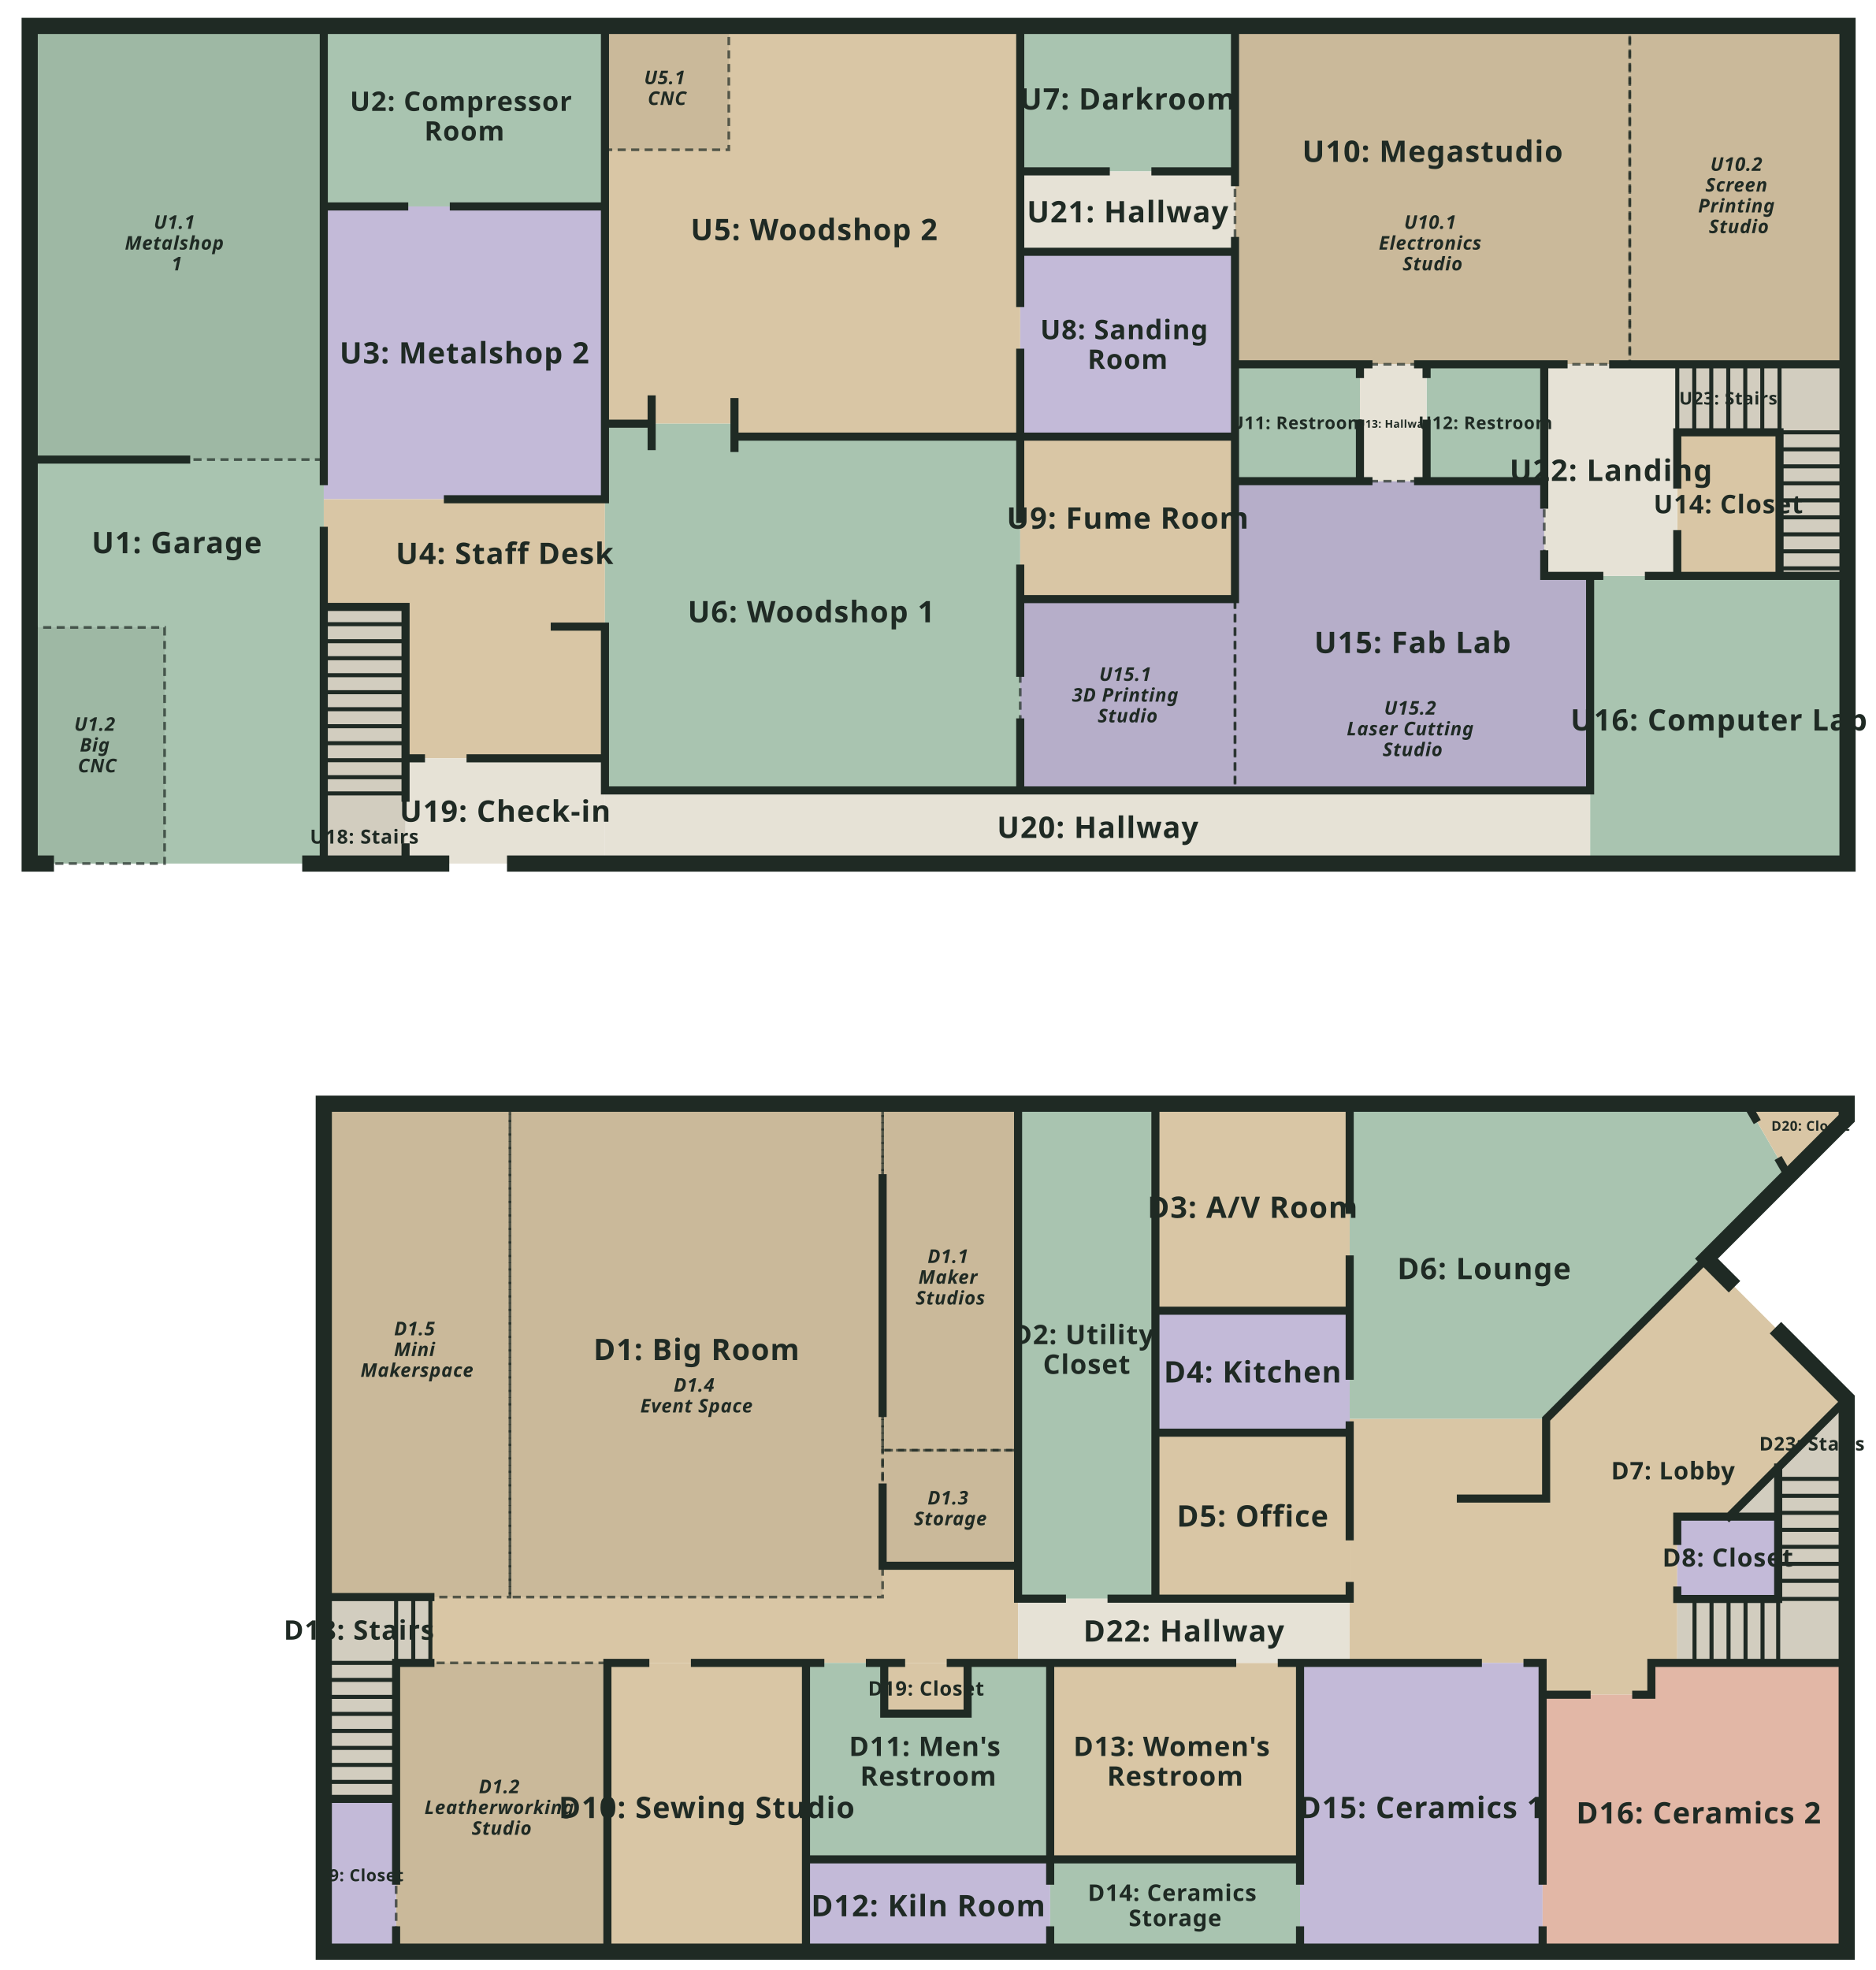
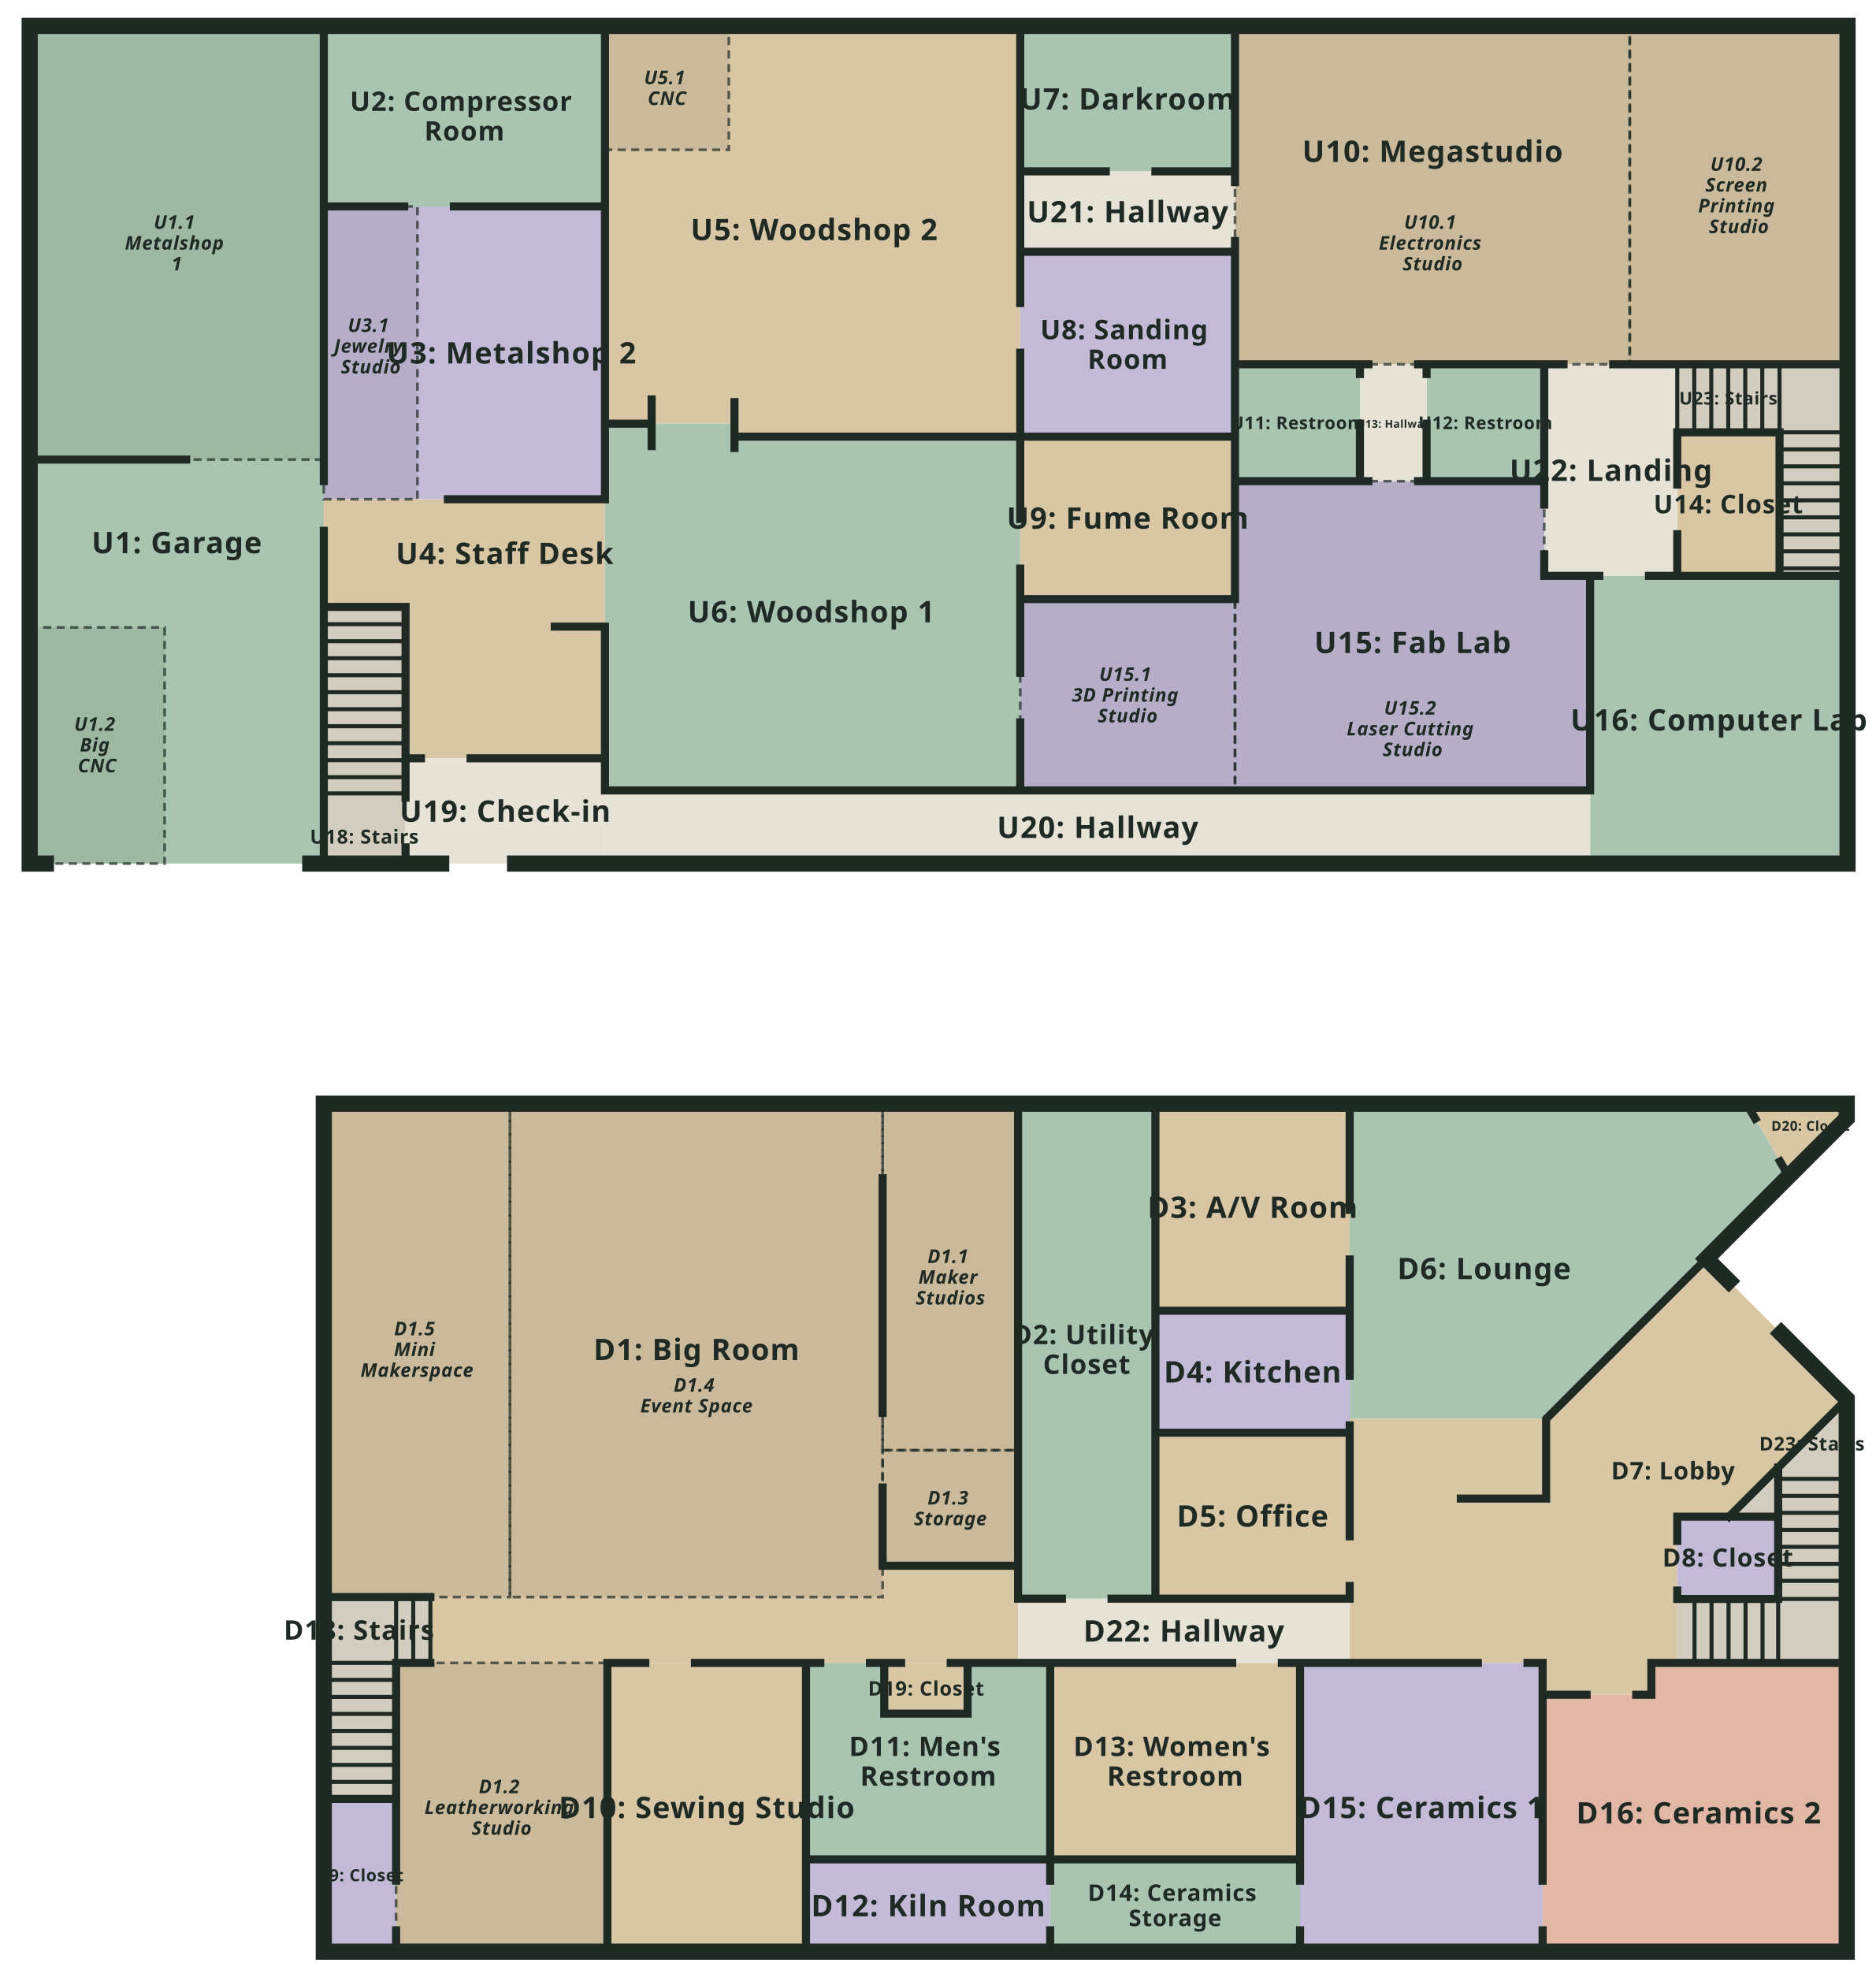
<svg xmlns="http://www.w3.org/2000/svg" viewBox="170 20 695 730">
  <g id="upstairs">
    <g id="up-rooms" stroke="none" fill-rule="evenodd">
      <path id="room-U1" fill="#a9c4b0" d="M181 29.6 L290 29.6 L290 340 L181 340 Z" />
      <path id="room-U2" fill="#a9c4b0" d="M290 29.6 L394.2 29.6 L394.2 96.5 L290 96.5 Z" />
      <path id="room-U3" fill="#c3bad8" d="M290 96.5 L394.2 96.5 L394.2 205 L290 205 Z" />
      <path id="room-U4" fill="#d9c6a5" d="M290 205 L394.2 205 L394.2 301 L320.3 301 L320.3 244.9 L290 244.9 Z" />
      <path id="room-U5" fill="#d9c6a5" d="M394.2 29.6 L548.1 29.6 L548.1 181.8 L442.2 181.8 L442.2 177 L394.2 177 Z" />
      <path id="room-U6" fill="#a9c4b0" d="M394.2 177 L442.2 177 L442.2 181.8 L548.1 181.8 L548.1 312.9 L394.2 312.9 Z" />
      <path id="room-U7" fill="#a9c4b0" d="M548.1 29.6 L627.7 29.6 L627.7 83.5 L548.1 83.5 Z" />
      <path id="room-U8" fill="#c3bad8" d="M548.1 113.3 L627.7 113.3 L627.7 181.8 L548.1 181.8 Z" />
      <path id="room-U9" fill="#d9c6a5" d="M548.1 181.8 L627.7 181.8 L627.7 242 L548.1 242 Z" />
      <path id="room-U15" fill="#c3bad8" d="M627.7 198.3 L742.3 198.3 L742.3 233.4 L759.3 233.4 L759.3 312.9 L548.1 312.9 L548.1 242 L627.7 242 Z" />
      <path id="room-U10" fill="#d9c6a5" d="M627.7 29.6 L854.7 29.6 L854.7 155 L627.7 155 Z" />
      <path id="room-U11" fill="#a9c4b0" d="M627.7 155 L674 155 L674 198.3 L627.7 198.3 Z" />
      <path id="room-U12" fill="#a9c4b0" d="M698.7 155 L742.3 155 L742.3 198.3 L698.7 198.3 Z" />
      <path id="room-U14" fill="#d9c6a5" d="M791.6 180.2 L829.5 180.2 L829.5 233.4 L791.6 233.4 Z" />
      <path id="room-U16" fill="#a9c4b0" d="M759.3 233.4 L854.7 233.4 L854.7 340 L759.3 340 Z" />
      <path id="room-U18" fill="#d2cdbf" d="M290 244.9 L320.3 244.9 L320.3 340 L290 340 Z" />
      <path id="room-U19" fill="#e6e2d6" d="M320.3 301 L394.2 301 L394.2 340 L320.3 340 Z" />
      <path id="room-U20" fill="#e6e2d6" d="M394.2 312.9 L759.3 312.9 L759.3 340 L394.2 340 Z" />
      <path id="room-U21" fill="#e6e2d6" d="M548.1 83.5 L627.7 83.5 L627.7 113.3 L548.1 113.3 Z" />
      <path id="room-U13" fill="#e6e2d6" d="M674 155 L698.7 155 L698.7 198.3 L674 198.3 Z" />
      <path id="room-U22" fill="#e6e2d6" d="M742.3 155 L791.6 155 L791.6 233.4 L742.3 233.4 Z" />
      <path id="room-U23" fill="#d2cdbf" d="M791.6 155 L854.7 155 L854.7 233.4 L829.5 233.4 L829.5 180.2 L791.6 180.2 Z" />
    </g>
    <g id="up-zones" fill="#1f2a24" fill-opacity="0.08" stroke="#1f2a24" stroke-width="1" stroke-dasharray="3 2" stroke-opacity="0.7">
      <path id="zone-U1.1" data-room="U1" d="M181 29.6 L290 29.6 L290 190.3 L181 190.3 Z" />
      <path id="zone-U1.2" data-room="U1" d="M181 252.5 L231 252.5 L231 340 L181 340 Z" />
      <path id="zone-U5.1" data-room="U5" d="M394.2 29.6 L440.1 29.6 L440.1 75.5 L394.2 75.5 Z" />
      <path id="zone-U10.1" data-room="U10" d="M627.7 29.6 L774 29.6 L774 155 L627.7 155 Z" />
      <path id="zone-U10.2" data-room="U10" d="M774 29.6 L854.7 29.6 L854.7 155 L774 155 Z" />
      <path id="zone-U15.1" data-room="U15" d="M548.1 242 L627.7 242 L627.7 312.9 L548.1 312.9 Z" />
      <path id="zone-U15.2" data-room="U15" d="M627.7 198.3 L742.3 198.3 L742.3 233.4 L759.3 233.4 L759.3 312.9 L627.7 312.9 Z" />
+       <path id="zone-U3.1" data-room="U3" d="M290 96.5 L324.7 96.5 L324.7 205 L290 205 Z" />
    </g>
    <g id="up-walls" fill="none" stroke="#1f2a24" stroke-linecap="square">
      <path id="up-exterior" stroke-width="6" d="M333.5 340 H285 M187 340 H181 V29.6 H854.7 V340 H360.9" />
      <path id="up-interior" stroke-width="3" d="M181 190.3 H239 M290 29.6 V198.3 M290 216.7 V340 M290 244.9 H320.3 V315.6 M320.3 334 V340 M290 96.5 H319.8 M338.2 96.5 H394.2 M394.2 29.6 V205 H336 M375.6 252.2 H394.2 V312.9 M320.3 301 H326 M344.4 301 H394.2 M394.2 312.9 H759.3 M442.2 181.8 H627.7 M442.2 169 V186 M394.2 177 H411.5 M411.5 168 V185.3 M548.1 29.6 V132.3 M548.1 150.7 V212.3 M548.1 230.7 V269.3 M548.1 287.7 V312.9 M548.1 83.5 H579.8 M598.2 83.5 H627.7 M627.7 29.6 V87.5 M627.7 109.3 V242 M548.1 113.3 H627.7 M548.1 242 H627.7 M627.7 155 H677.15 M627.7 198.3 H677.15 M674 155 V158.6 M674 177 V198.3 M695.55 155 H749.45 M742.3 155 V207 M695.55 198.3 H742.3 M698.7 155 V158.6 M698.7 177 V198.3 M742.3 225.4 V233.4 H762.7 M759.3 233.4 V312.9 M767.85 155 H854.7 M791.6 180.2 V199.55 M791.6 217.95 V233.4 M791.6 180.2 H829.5 V233.4 M781.1 233.4 H854.7" />
      <path id="up-stairs" stroke-width="1.5" d="M290 245 H320.3 V314 H290 Z M290 251.3 H320.3 M290 257.6 H320.3 M290 263.9 H320.3 M290 270.2 H320.3 M290 276.5 H320.3 M290 282.8 H320.3 M290 289.1 H320.3 M290 295.4 H320.3 M290 301.7 H320.3 M290 308 H320.3 M791.6 155 H829.5 V180.2 H791.6 Z M797.9 155 V180.2 M804.2 155 V180.2 M810.5 155 V180.2 M816.8 155 V180.2 M823.1 155 V180.2 M829.5 180.2 H854.7 V233.4 H829.5 Z M829.5 186.5 H854.7 M829.5 192.8 H854.7 M829.5 199.1 H854.7 M829.5 205.4 H854.7 M829.5 211.7 H854.7 M829.5 218 H854.7 M829.5 224.3 H854.7 M829.5 230.6 H854.7" />
    </g>
    <g id="up-room-labels" stroke="none" fill="#1f2a24" font-family="'Archivo Narrow', sans-serif" font-weight="600" text-anchor="middle" letter-spacing="0.03em" style="text-transform:uppercase">
      <text id="label-U1" x="235.5" y="225" font-size="11">
        <tspan x="235.5" dy="0">U1: Garage</tspan>
      </text>
      <text id="label-U2" x="342.1" y="61.1" font-size="10">
        <tspan x="342.1" dy="0">U2: Compressor</tspan>
        <tspan x="342.1" dy="11.00">Room</tspan>
      </text>
-       <text id="label-U3" x="342.1" y="154.7" font-size="11">
-         <tspan x="342.1" dy="0">U3: Metalshop 2</tspan>
+       <text id="label-U3" x="359.5" y="154.7" font-size="11">
+         <tspan x="359.5" dy="0">U3: Metalshop 2</tspan>
      </text>
      <text id="label-U4" x="357" y="229.0" font-size="11">
        <tspan x="357" dy="0">U4: Staff Desk</tspan>
      </text>
      <text id="label-U5" x="471.7" y="109.0" font-size="11">
        <tspan x="471.7" dy="0">U5: Woodshop 2</tspan>
      </text>
      <text id="label-U6" x="470.6" y="250.6" font-size="11">
        <tspan x="470.6" dy="0">U6: Woodshop 1</tspan>
      </text>
      <text id="label-U7" x="587.9" y="60.6" font-size="11">
        <tspan x="587.9" dy="0">U7: Darkroom</tspan>
      </text>
      <text id="label-U8" x="587.9" y="145.7" font-size="10">
        <tspan x="587.9" dy="0">U8: Sanding</tspan>
        <tspan x="587.9" dy="11.00">Room</tspan>
      </text>
      <text id="label-U9" x="587.9" y="215.9" font-size="11">
        <tspan x="587.9" dy="0">U9: Fume Room</tspan>
      </text>
      <text id="label-U15" x="693.5" y="262" font-size="11">
        <tspan x="693.5" dy="0">U15: Fab Lab</tspan>
      </text>
      <text id="label-U10" x="700.9" y="80" font-size="11">
        <tspan x="700.9" dy="0">U10: Megastudio</tspan>
      </text>
      <text id="label-U11" x="650.9" y="179.0" font-size="6.5">
        <tspan x="650.9" dy="0">U11: Restroom</tspan>
      </text>
      <text id="label-U12" x="720.5" y="179.0" font-size="6.5">
        <tspan x="720.5" dy="0">U12: Restroom</tspan>
      </text>
      <text id="label-U14" x="810.5" y="210.2" font-size="9.5">
        <tspan x="810.5" dy="0">U14: Closet</tspan>
      </text>
      <text id="label-U16" x="807" y="290.7" font-size="11">
        <tspan x="807" dy="0">U16: Computer Lab</tspan>
      </text>
      <text id="label-U18" x="305" y="332.6" font-size="7.2">
        <tspan x="305" dy="0">U18: Stairs</tspan>
      </text>
      <text id="label-U19" x="357.2" y="324.5" font-size="11">
        <tspan x="357.2" dy="0">U19: Check-in</tspan>
      </text>
      <text id="label-U20" x="576.8" y="330.5" font-size="11">
        <tspan x="576.8" dy="0">U20: Hallway</tspan>
      </text>
      <text id="label-U21" x="587.9" y="102.4" font-size="11">
        <tspan x="587.9" dy="0">U21: Hallway</tspan>
      </text>
      <text id="label-U22" x="767" y="198.2" font-size="11">
        <tspan x="767" dy="0">U22: Landing</tspan>
      </text>
      <text id="label-U23" x="810.5" y="169.9" font-size="6.5">
        <tspan x="810.5" dy="0">U23: Stairs</tspan>
      </text>
      <text id="label-U13" x="686.4" y="178.5" font-size="4">
        <tspan x="686.4" dy="0">U13: Hallway</tspan>
      </text>
    </g>
    <g id="up-zone-labels" stroke="none" fill="#1f2a24" font-family="'Archivo Narrow', sans-serif" font-weight="600" font-style="italic" text-anchor="middle" letter-spacing="0.03em" style="text-transform:uppercase">
      <text id="zlabel-U1.1" x="235.5" y="104.8" font-size="7">
        <tspan x="235.5" dy="0">U1.1</tspan>
        <tspan x="235.5" dy="7.70">Metalshop</tspan>
        <tspan x="235.5" dy="7.70">1</tspan>
      </text>
      <text id="zlabel-U1.2" x="206" y="290.8" font-size="7">
        <tspan x="206" dy="0">U1.2</tspan>
        <tspan x="206" dy="7.7">Big</tspan>
        <tspan x="206" dy="7.7">CNC</tspan>
      </text>
      <text id="zlabel-U5.1" x="417.2" y="51.2" font-size="7">
        <tspan x="417.2" dy="0">U5.1</tspan>
        <tspan x="417.2" dy="7.7">CNC</tspan>
      </text>
      <text id="zlabel-U10.1" x="700.9" y="104.8" font-size="7">
        <tspan x="700.9" dy="0">U10.1</tspan>
        <tspan x="700.9" dy="7.7">Electronics</tspan>
        <tspan x="700.9" dy="7.7">Studio</tspan>
      </text>
      <text id="zlabel-U10.2" x="814.4" y="83.3" font-size="7">
        <tspan x="814.4" dy="0">U10.2</tspan>
        <tspan x="814.4" dy="7.7">Screen</tspan>
        <tspan x="814.4" dy="7.7">Printing</tspan>
        <tspan x="814.4" dy="7.7">Studio</tspan>
      </text>
      <text id="zlabel-U15.1" x="587.9" y="272.3" font-size="7">
        <tspan x="587.9" dy="0">U15.1</tspan>
        <tspan x="587.9" dy="7.7">3D Printing</tspan>
        <tspan x="587.9" dy="7.7">Studio</tspan>
      </text>
      <text id="zlabel-U15.2" x="693.5" y="284.8" font-size="7">
        <tspan x="693.5" dy="0">U15.2</tspan>
        <tspan x="693.5" dy="7.7">Laser Cutting</tspan>
        <tspan x="693.5" dy="7.7">Studio</tspan>
+       </text>
+       <text id="zlabel-U3.1" x="307.4" y="143" font-size="7">
+         <tspan x="307.4" dy="0">U3.1</tspan>
+         <tspan x="307.4" dy="7.70">Jewelry</tspan>
+         <tspan x="307.4" dy="7.70">Studio</tspan>
      </text>
    </g>
  </g>
  <g id="downstairs" transform="translate(0 50)">
    <g id="down-rooms" stroke="none" fill-rule="evenodd">
      <path id="room-D1" fill="#d9c6a5" d="M290 379 L547.3 379 L547.3 586.2 L395.1 586.2 L395.1 693.2 L316.8 693.2 L316.8 586.2 L329.5 586.2 L329.5 562.4 L290 562.4 Z" />
      <path id="room-D2" fill="#a9c4b0" d="M547.3 379 L598.2 379 L598.2 562.4 L547.3 562.4 Z" />
      <path id="room-D3" fill="#d9c6a5" d="M598.2 379 L670.2 379 L670.2 455.7 L598.2 455.7 Z" />
      <path id="room-D4" fill="#c3bad8" d="M598.2 455.7 L670.2 455.7 L670.2 500.9 L598.2 500.9 Z" />
      <path id="room-D5" fill="#d9c6a5" d="M598.2 500.9 L670.2 500.9 L670.2 562.4 L598.2 562.4 Z" />
      <path id="room-D6" fill="#a9c4b0" d="M670.2 379 L817.3 379 L832.9 405.9 L802.4 436.4 L743 495.8 L670.2 495.8 Z" />
      <path id="room-D7" fill="#d9c6a5" d="M802.4 436.4 L854.4 488.4 L810.8 532 L791.6 532 L791.6 586.2 L782 586.2 L782 598 L741.7 598 L741.7 586.2 L670.2 586.2 L670.2 495.8 L743 495.8 Z" />
      <path id="room-D20" fill="#d9c6a5" d="M817.3 379 L854.4 379 L854.4 384.4 L832.9 405.9 Z" />
      <path id="room-D8" fill="#c3bad8" d="M791.6 532 L829 532 L829 562.5 L791.6 562.5 Z" />
      <path id="room-D9" fill="#c3bad8" d="M290 636.6 L316.8 636.6 L316.8 693.2 L290 693.2 Z" />
      <path id="room-D10" fill="#d9c6a5" d="M395.1 586.2 L468.7 586.2 L468.7 693.2 L395.1 693.2 Z" />
      <path id="room-D11" fill="#a9c4b0" d="M468.7 586.2 L497.7 586.2 L497.7 605 L528.6 605 L528.6 586.2 L559.2 586.2 L559.2 659 L468.7 659 Z" />
      <path id="room-D19" fill="#d9c6a5" d="M497.7 586.2 L528.6 586.2 L528.6 605 L497.7 605 Z" />
      <path id="room-D12" fill="#c3bad8" d="M468.7 659 L559.2 659 L559.2 693.2 L468.7 693.2 Z" />
      <path id="room-D13" fill="#d9c6a5" d="M559.2 586.2 L651.8 586.2 L651.8 659 L559.2 659 Z" />
      <path id="room-D14" fill="#a9c4b0" d="M559.2 659 L651.8 659 L651.8 693.2 L559.2 693.2 Z" />
      <path id="room-D15" fill="#c3bad8" d="M651.8 586.2 L741.7 586.2 L741.7 693.2 L651.8 693.2 Z" />
      <path id="room-D16" fill="#e2b7a6" d="M741.7 598 L782 598 L782 586.2 L854.4 586.2 L854.4 693.2 L741.7 693.2 Z" />
      <path id="room-D18" fill="#d2cdbf" d="M290 561.8 L329.5 561.8 L329.5 586.2 L316.8 586.2 L316.8 636.6 L290 636.6 Z" />
      <path id="room-D22" fill="#e6e2d6" d="M547.3 562.4 L670.2 562.4 L670.2 586.2 L547.3 586.2 Z" />
      <path id="room-D23" fill="#d2cdbf" d="M810.8 532 L854.4 488.4 L854.4 586.2 L791.6 586.2 L791.6 562.5 L829 562.5 L829 532 Z" />
    </g>
    <g id="down-zones" fill="#1f2a24" fill-opacity="0.08" stroke="#1f2a24" stroke-width="1" stroke-dasharray="3 2" stroke-opacity="0.7">
      <path id="zone-D1.1" data-room="D1" d="M497.1 379 L547.3 379 L547.3 507.4 L497.1 507.4 Z" />
      <path id="zone-D1.3" data-room="D1" d="M497.1 507.4 L547.3 507.4 L547.3 550.2 L497.1 550.2 Z" />
      <path id="zone-D1.2" data-room="D1" d="M316.8 586.2 L395.1 586.2 L395.1 693.2 L316.8 693.2 Z" />
      <path id="zone-D1.4" data-room="D1" d="M359 379 L497.1 379 L497.1 561.8 L359 561.8 Z" />
      <path id="zone-D1.5" data-room="D1" d="M290 379 L359 379 L359 561.8 L290 561.8 Z" />
    </g>
    <g id="down-walls" fill="none" stroke="#1f2a24" stroke-linecap="square">
      <path id="down-exterior" stroke-width="6" d="M290 379 H854.4 V384.4 L802.4 436.4 L810.7 444.7 M830.1 464.1 L854.4 488.4 V693.2 H290 V379" />
      <path id="down-interior" stroke-width="3" d="M547.3 379 V562.4 H563.55 M497.1 406.6 V493.6 M497.1 521.2 V550.2 H547.3 M581.95 562.4 H670.2 M598.2 379 V562.4 M598.2 455.7 H670.2 M598.2 500.9 H670.2 M670.2 379 V418.3 M670.2 436.7 V479.8 M670.2 498.2 V539.3 M670.2 557.7 V562.4 M290 561.8 H329.5 M290 636.6 H316.8 M316.8 586.2 H329.5 M395.1 586.2 H409.15 M427.55 586.2 H474 M492.4 586.2 H503.95 M497.7 586.2 V605 H528.6 V586.2 M522.35 586.2 H626.65 M645.05 586.2 H717.7 M736.1 586.2 H741.7 M741.7 598 H758 M776.4 598 H782 V586.2 H854.4 M316.8 586.2 V666.9 M316.8 685.3 V693.2 M395.1 586.2 V693.2 M468.7 586.2 V693.2 M559.2 586.2 V666.9 M559.2 685.3 V693.2 M468.7 659 H651.8 M651.8 586.2 V666.9 M651.8 685.3 V693.2 M741.7 586.2 V666.9 M741.7 685.3 V693.2 M802.4 436.4 L743 495.8 V525.3 H711.4 M817.3 379 L820.5 384.5 M829.7 400.4 L832.9 405.9 M854.4 488.4 L810.8 532 M791.6 541 V532 H827.6 M791.6 559.4 V562.5 M791.6 562.5 H829 M829 513.8 V562.5" />
      <path id="down-stairs" stroke-width="1.5" d="M290 586.2 H316.8 V636.6 H290 Z M290 592.5 H316.8 M290 598.8 H316.8 M290 605.1 H316.8 M290 611.4 H316.8 M290 617.7 H316.8 M290 624 H316.8 M290 630.3 H316.8 M316.8 561.8 H329.5 V586.2 H316.8 Z M323.15 561.8 V586.2 M829 518 H854.4 V562.5 H829 Z M829 524.3 H854.4 M829 530.6 H854.4 M829 536.9 H854.4 M829 543.2 H854.4 M829 549.5 H854.4 M829 555.8 H854.4 M798 562.5 H829 V586.2 H798 Z M804.3 562.5 V586.2 M810.6 562.5 V586.2 M816.9 562.5 V586.2 M823.2 562.5 V586.2" />
    </g>
    <g id="down-room-labels" stroke="none" fill="#1f2a24" font-family="'Archivo Narrow', sans-serif" font-weight="600" text-anchor="middle" letter-spacing="0.03em" style="text-transform:uppercase">
      <text id="label-D1" x="428.1" y="474.0" font-size="11">
        <tspan x="428.1" dy="0">D1: Big Room</tspan>
      </text>
      <text id="label-D2" x="572.7" y="468.1" font-size="10">
        <tspan x="572.7" dy="0">D2: Utility</tspan>
        <tspan x="572.7" dy="11.00">Closet</tspan>
      </text>
      <text id="label-D3" x="634.2" y="421.3" font-size="11">
        <tspan x="634.2" dy="0">D3: A/V Room</tspan>
      </text>
      <text id="label-D4" x="634.2" y="482.3" font-size="11">
        <tspan x="634.2" dy="0">D4: Kitchen</tspan>
      </text>
      <text id="label-D5" x="634.2" y="535.7" font-size="11">
        <tspan x="634.2" dy="0">D5: Office</tspan>
      </text>
      <text id="label-D6" x="720" y="444.0" font-size="11">
        <tspan x="720" dy="0">D6: Lounge</tspan>
      </text>
      <text id="label-D8" x="810.3" y="550.5" font-size="9.3">
        <tspan x="810.3" dy="0">D8: Closet</tspan>
      </text>
      <text id="label-D9" x="303.4" y="667.1" font-size="6.2">
        <tspan x="303.4" dy="0">D9: Closet</tspan>
      </text>
      <text id="label-D10" x="431.9" y="643.7" font-size="11">
        <tspan x="431.9" dy="0">D10: Sewing Studio</tspan>
      </text>
      <text id="label-D11" x="514" y="620.7" font-size="10">
        <tspan x="514" dy="0">D11: Men's</tspan>
        <tspan x="514" dy="11.00">Restroom</tspan>
      </text>
      <text id="label-D19" x="513.2" y="598.3" font-size="7.4">
        <tspan x="513.2" dy="0">D19: Closet</tspan>
      </text>
      <text id="label-D12" x="514" y="680.1" font-size="11">
        <tspan x="514" dy="0">D12: Kiln Room</tspan>
      </text>
      <text id="label-D13" x="605.5" y="620.7" font-size="10">
        <tspan x="605.5" dy="0">D13: Women's</tspan>
        <tspan x="605.5" dy="11.00">Restroom</tspan>
      </text>
      <text id="label-D14" x="605.5" y="674.4" font-size="8.5">
        <tspan x="605.5" dy="0">D14: Ceramics</tspan>
        <tspan x="605.5" dy="9.35">Storage</tspan>
      </text>
      <text id="label-D15" x="696.8" y="643.7" font-size="11">
        <tspan x="696.8" dy="0">D15: Ceramics 1</tspan>
      </text>
      <text id="label-D16" x="799.5" y="645.7" font-size="11">
        <tspan x="799.5" dy="0">D16: Ceramics 2</tspan>
      </text>
      <text id="label-D18" x="303" y="577.6" font-size="10">
        <tspan x="303" dy="0">D18: Stairs</tspan>
      </text>
      <text id="label-D22" x="608.7" y="578.3" font-size="11">
        <tspan x="608.7" dy="0">D22: Hallway</tspan>
      </text>
      <text id="label-D23" x="841.5" y="507.5" font-size="7">
        <tspan x="841.5" dy="0">D23: Stairs</tspan>
      </text>
      <text id="label-D20" x="841" y="389" font-size="5">
        <tspan x="841" dy="0">D20: Closet</tspan>
      </text>
      <text id="label-D7" x="790" y="518.2" font-size="9">
        <tspan x="790" dy="0">D7: Lobby</tspan>
      </text>
    </g>
    <g id="down-zone-labels" stroke="none" fill="#1f2a24" font-family="'Archivo Narrow', sans-serif" font-weight="600" font-style="italic" text-anchor="middle" letter-spacing="0.03em" style="text-transform:uppercase">
      <text id="zlabel-D1.1" x="522.2" y="438.0" font-size="7">
        <tspan x="522.2" dy="0">D1.1</tspan>
        <tspan x="522.2" dy="7.70">Maker</tspan>
        <tspan x="522.2" dy="7.70">Studios</tspan>
      </text>
      <text id="zlabel-D1.3" x="522.2" y="527.5" font-size="7">
        <tspan x="522.2" dy="0">D1.3</tspan>
        <tspan x="522.2" dy="7.70">Storage</tspan>
      </text>
      <text id="zlabel-D1.2" x="355.9" y="634.5" font-size="7">
        <tspan x="355.9" dy="0">D1.2</tspan>
        <tspan x="355.9" dy="7.7">Leatherworking</tspan>
        <tspan x="355.9" dy="7.7">Studio</tspan>
      </text>
      <text id="zlabel-D1.4" x="428.1" y="485.7" font-size="7">
        <tspan x="428.1" dy="0">D1.4</tspan>
        <tspan x="428.1" dy="7.7">Event Space</tspan>
      </text>
      <text id="zlabel-D1.5" x="324.5" y="464.8" font-size="7">
        <tspan x="324.5" dy="0">D1.5</tspan>
        <tspan x="324.5" dy="7.7">Mini</tspan>
        <tspan x="324.5" dy="7.7">Makerspace</tspan>
      </text>
    </g>
  </g>
</svg>
